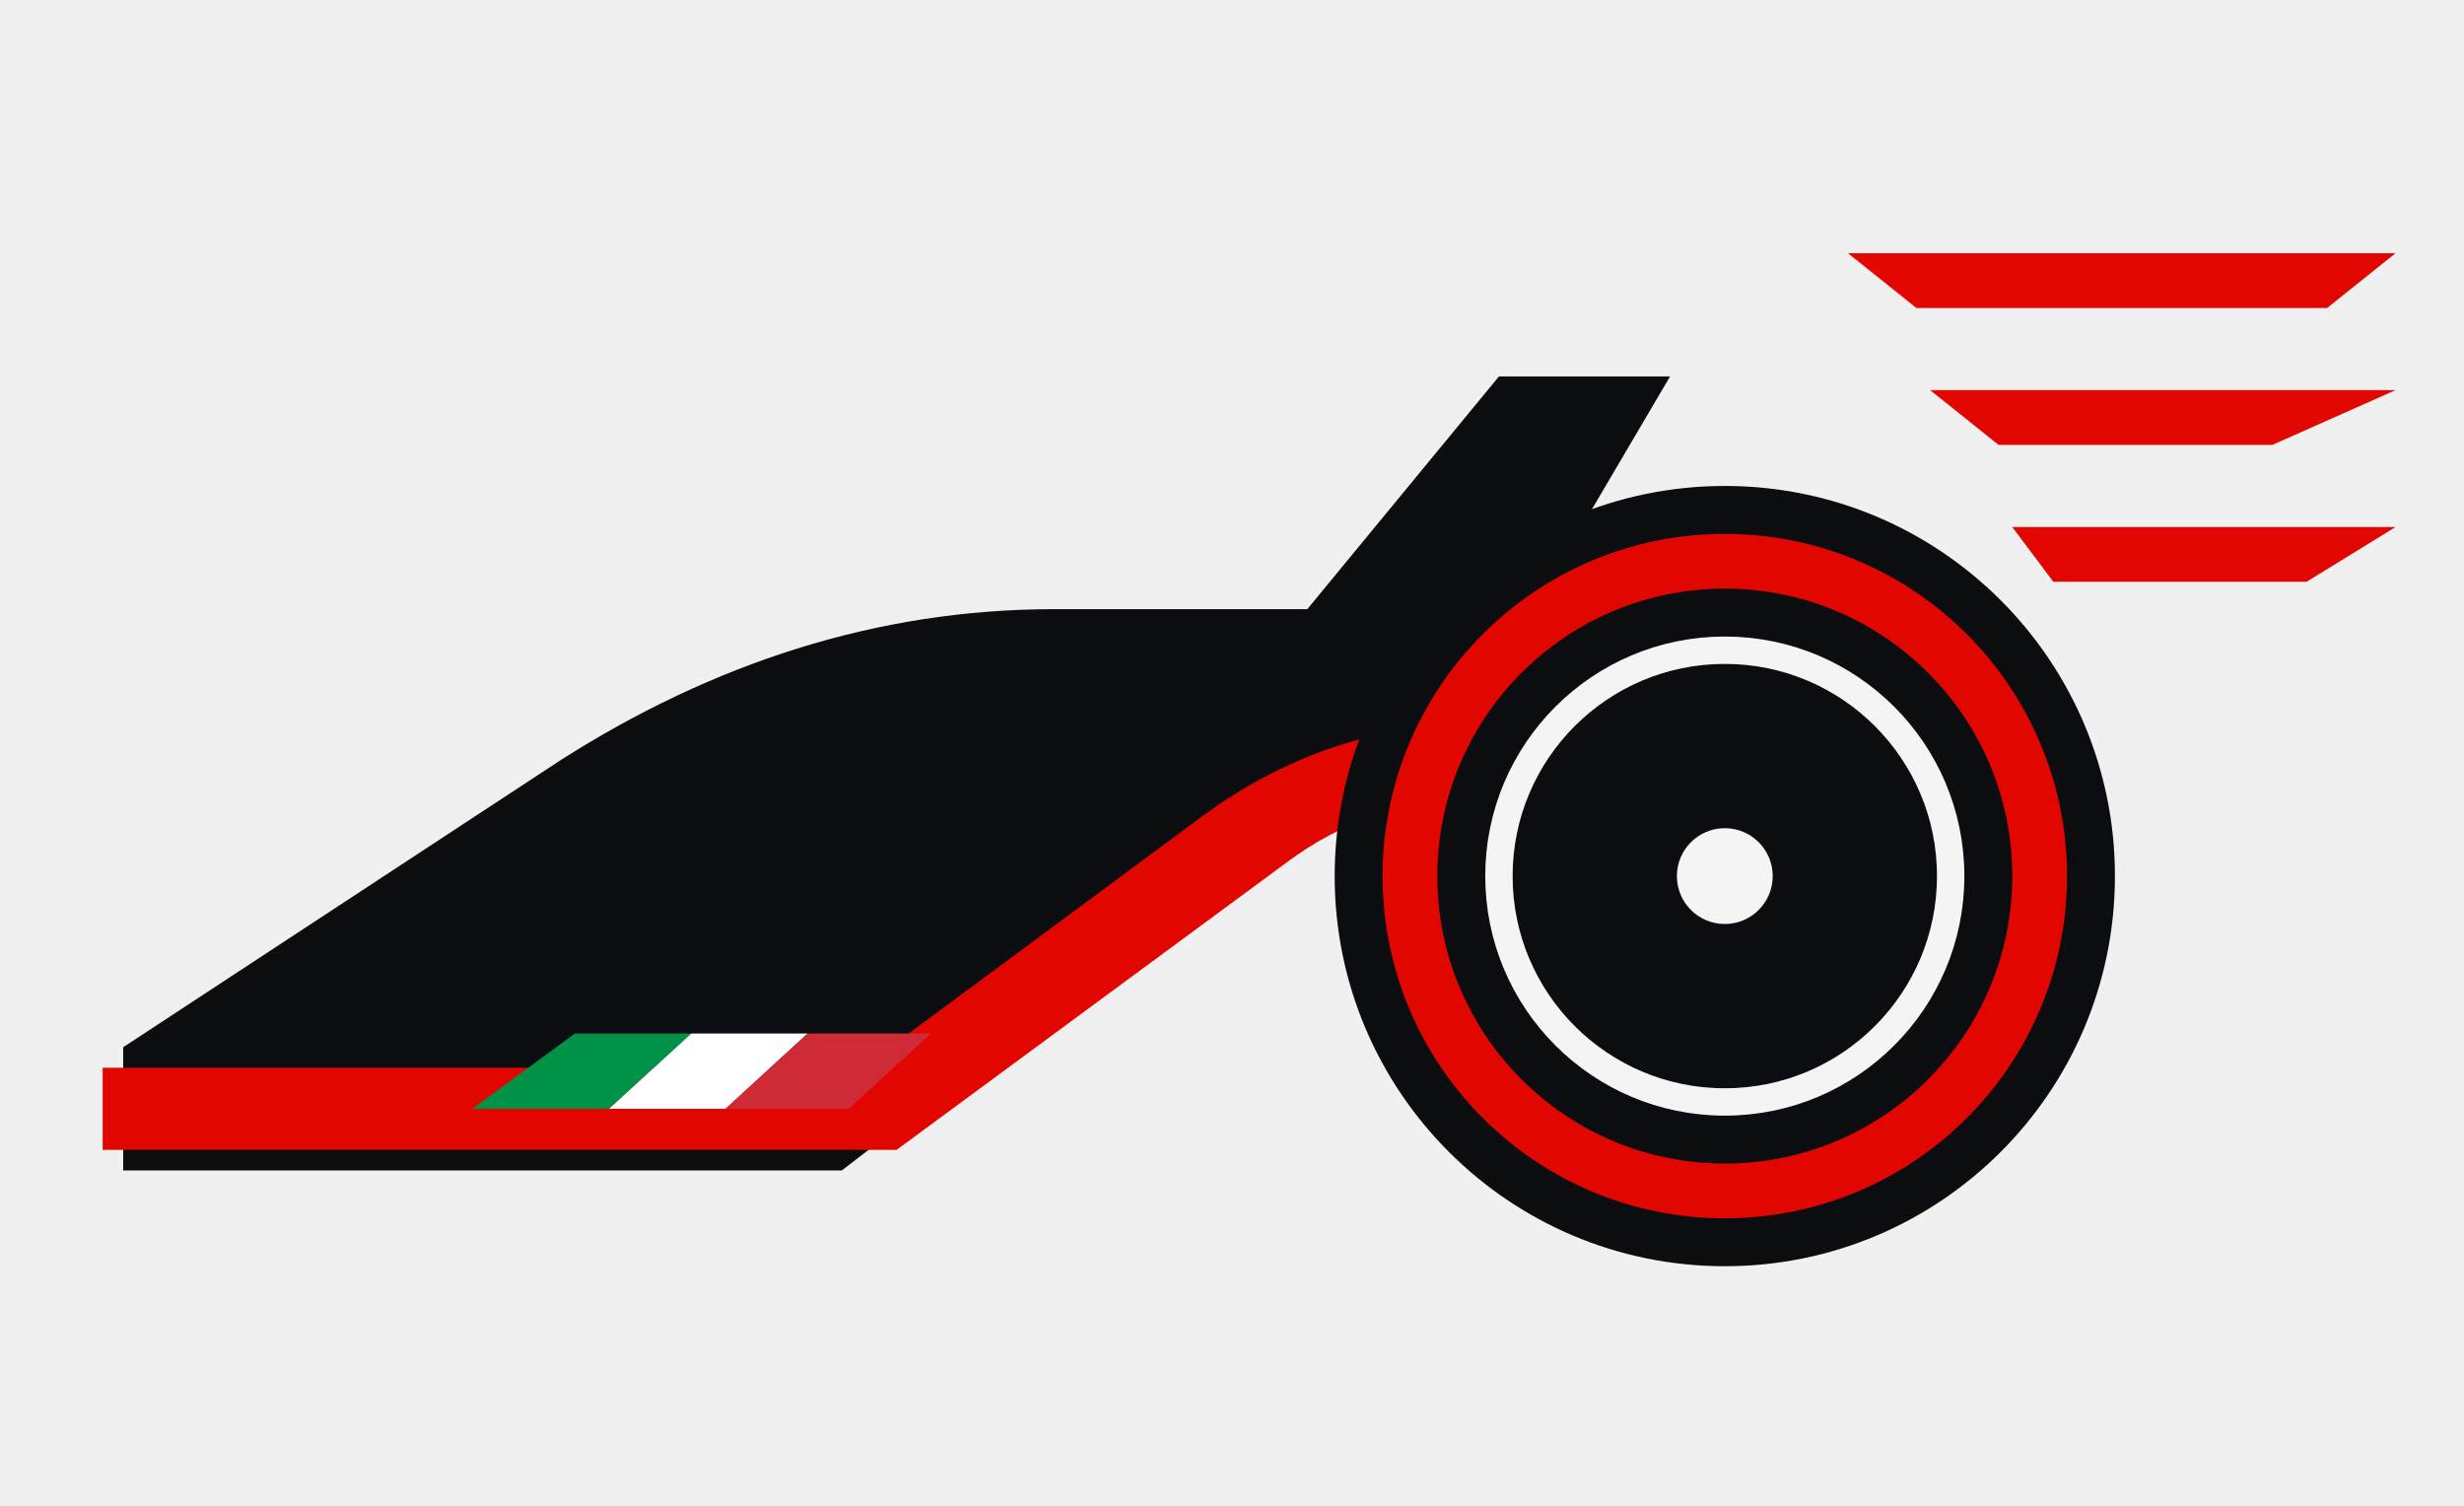
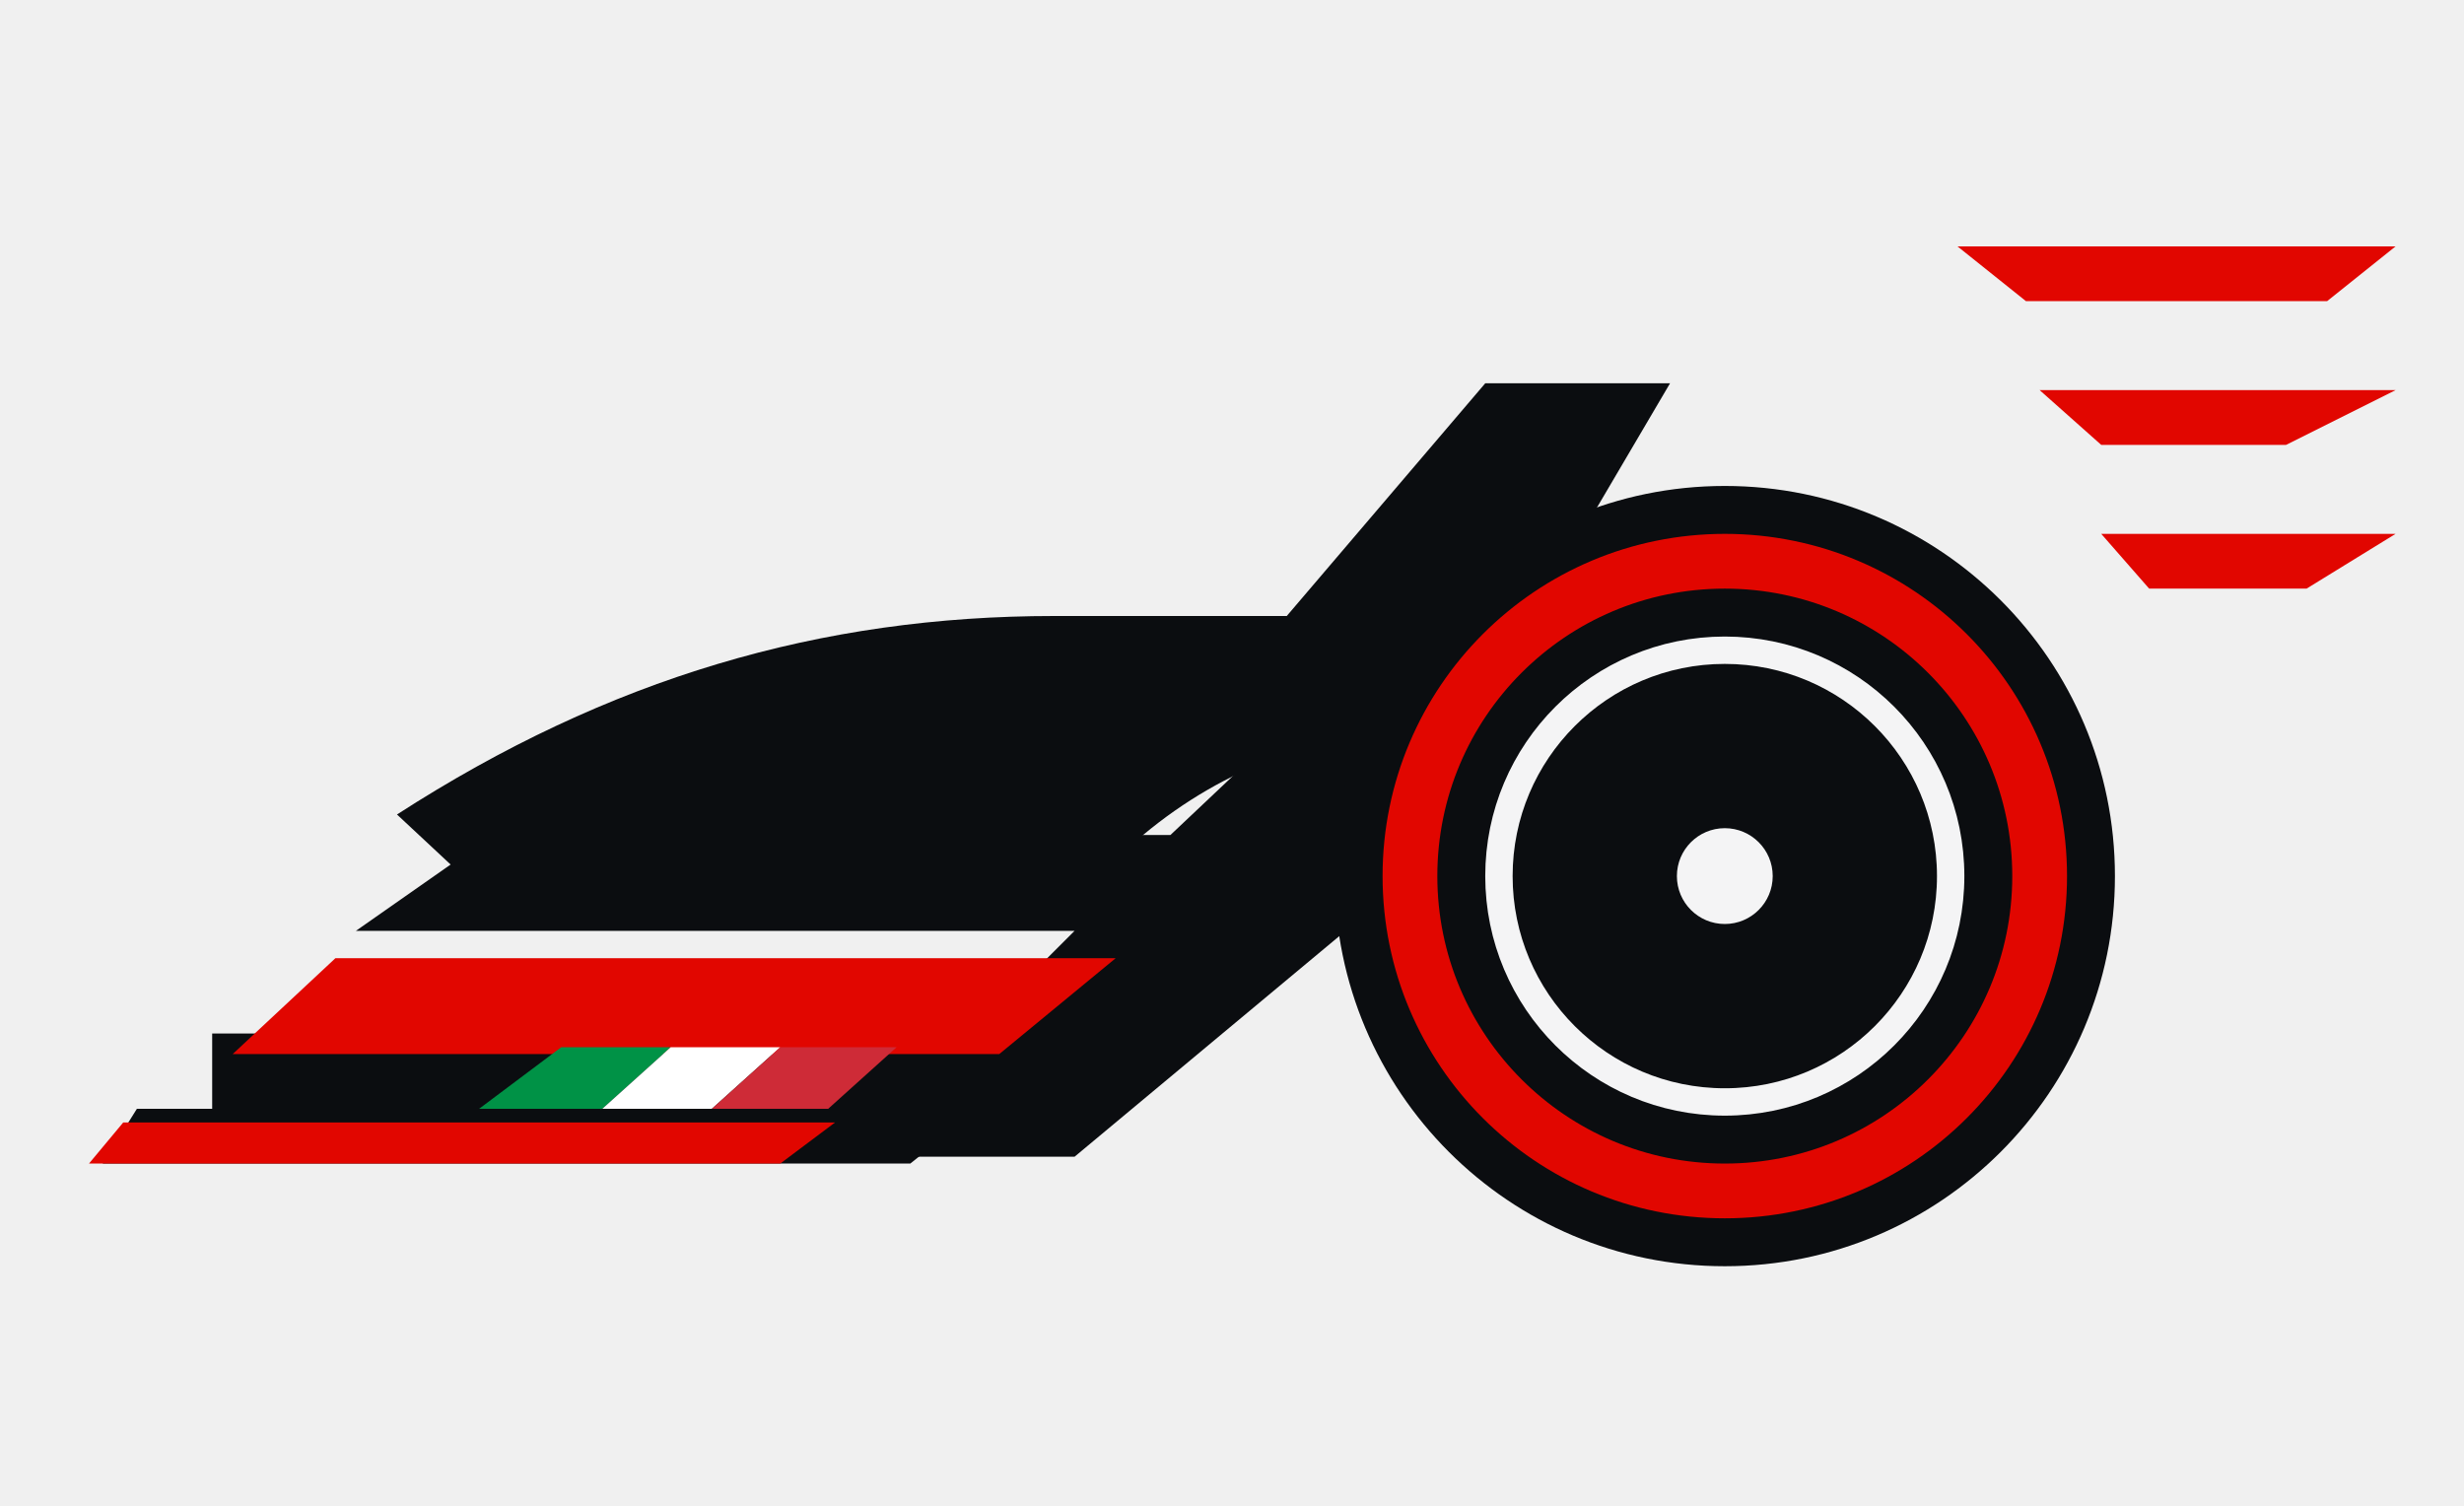
<svg xmlns="http://www.w3.org/2000/svg" viewBox="0 0 360 220" role="img" aria-label="PitMetric">
-   <path fill="#E10600" d="M270 37H350L340 45H280Z" />
-   <path fill="#E10600" d="M282 57H350L332 65H292Z" />
-   <path fill="#E10600" d="M294 77H350L337 85H300Z" />
-   <path fill="#0B0D10" d="M18 153 82 111c22-14 46-22 72-22h37l28-34h25l-20 34h34v30h-48c-13 0-25 4-35 12l-52 40H18Z" />
-   <path fill="#E10600" d="M15 156h111l50-37c11-8 24-13 38-13h37v11h-36c-10 0-19 3-27 9l-57 42H15Z" />
-   <path fill="#0B0D10" d="M28 151 88 115c20-12 42-18 65-18h35l-9 11h-26c-20 0-39 5-56 15l-46 28Z" />
+   <path fill="#E10600" d="M286 36H350L340 44H296Z" />
+   <path fill="#E10600" d="M298 57H350L334 65H307Z" />
+   <path fill="#E10600" d="M307 78H350L337 86H314Z" />
+   <path fill="#0B0D10" d="M31 151h111l15-15H52l20-14h99l18-17c12-11 27-17 43-17h14v31h-14c-10 0-19 4-27 10l-48 40H31Z" />
+   <path fill="#0B0D10" d="M58 119c31-20 62-29 96-29h34l29-34h27l-20 34h22v17h-38c-15 0-29 5-41 15l-13 11H73Z" />
+   <path fill="#E10600" d="M34 154h112l17-14H49Z" />
+   <path fill="#0B0D10" d="M20 162h123l-10 8H15Z" />
+   <path fill="#E10600" d="M18 164h104l-8 6H13Z" />
  <circle cx="252" cy="128" r="57" fill="#0B0D10" />
  <circle cx="252" cy="128" r="46" fill="none" stroke="#E10600" stroke-width="8" />
  <circle cx="252" cy="128" r="33" fill="none" stroke="#F4F4F5" stroke-width="4" />
  <circle cx="252" cy="128" r="7" fill="#F4F4F5" />
-   <path fill="#009246" d="M84 151h17l-12 11H69Z" />
-   <path fill="#FFFFFF" d="M101 151h17l-12 11H89Z" />
-   <path fill="#CE2B37" d="M118 151h18l-12 11h-18Z" />
+   <path fill="#009246" d="M82 153h16l-10 9H70Z" />
+   <path fill="#FFFFFF" d="M98 153h16l-10 9H88Z" />
+   <path fill="#CE2B37" d="M114 153h17l-10 9h-17Z" />
</svg>
